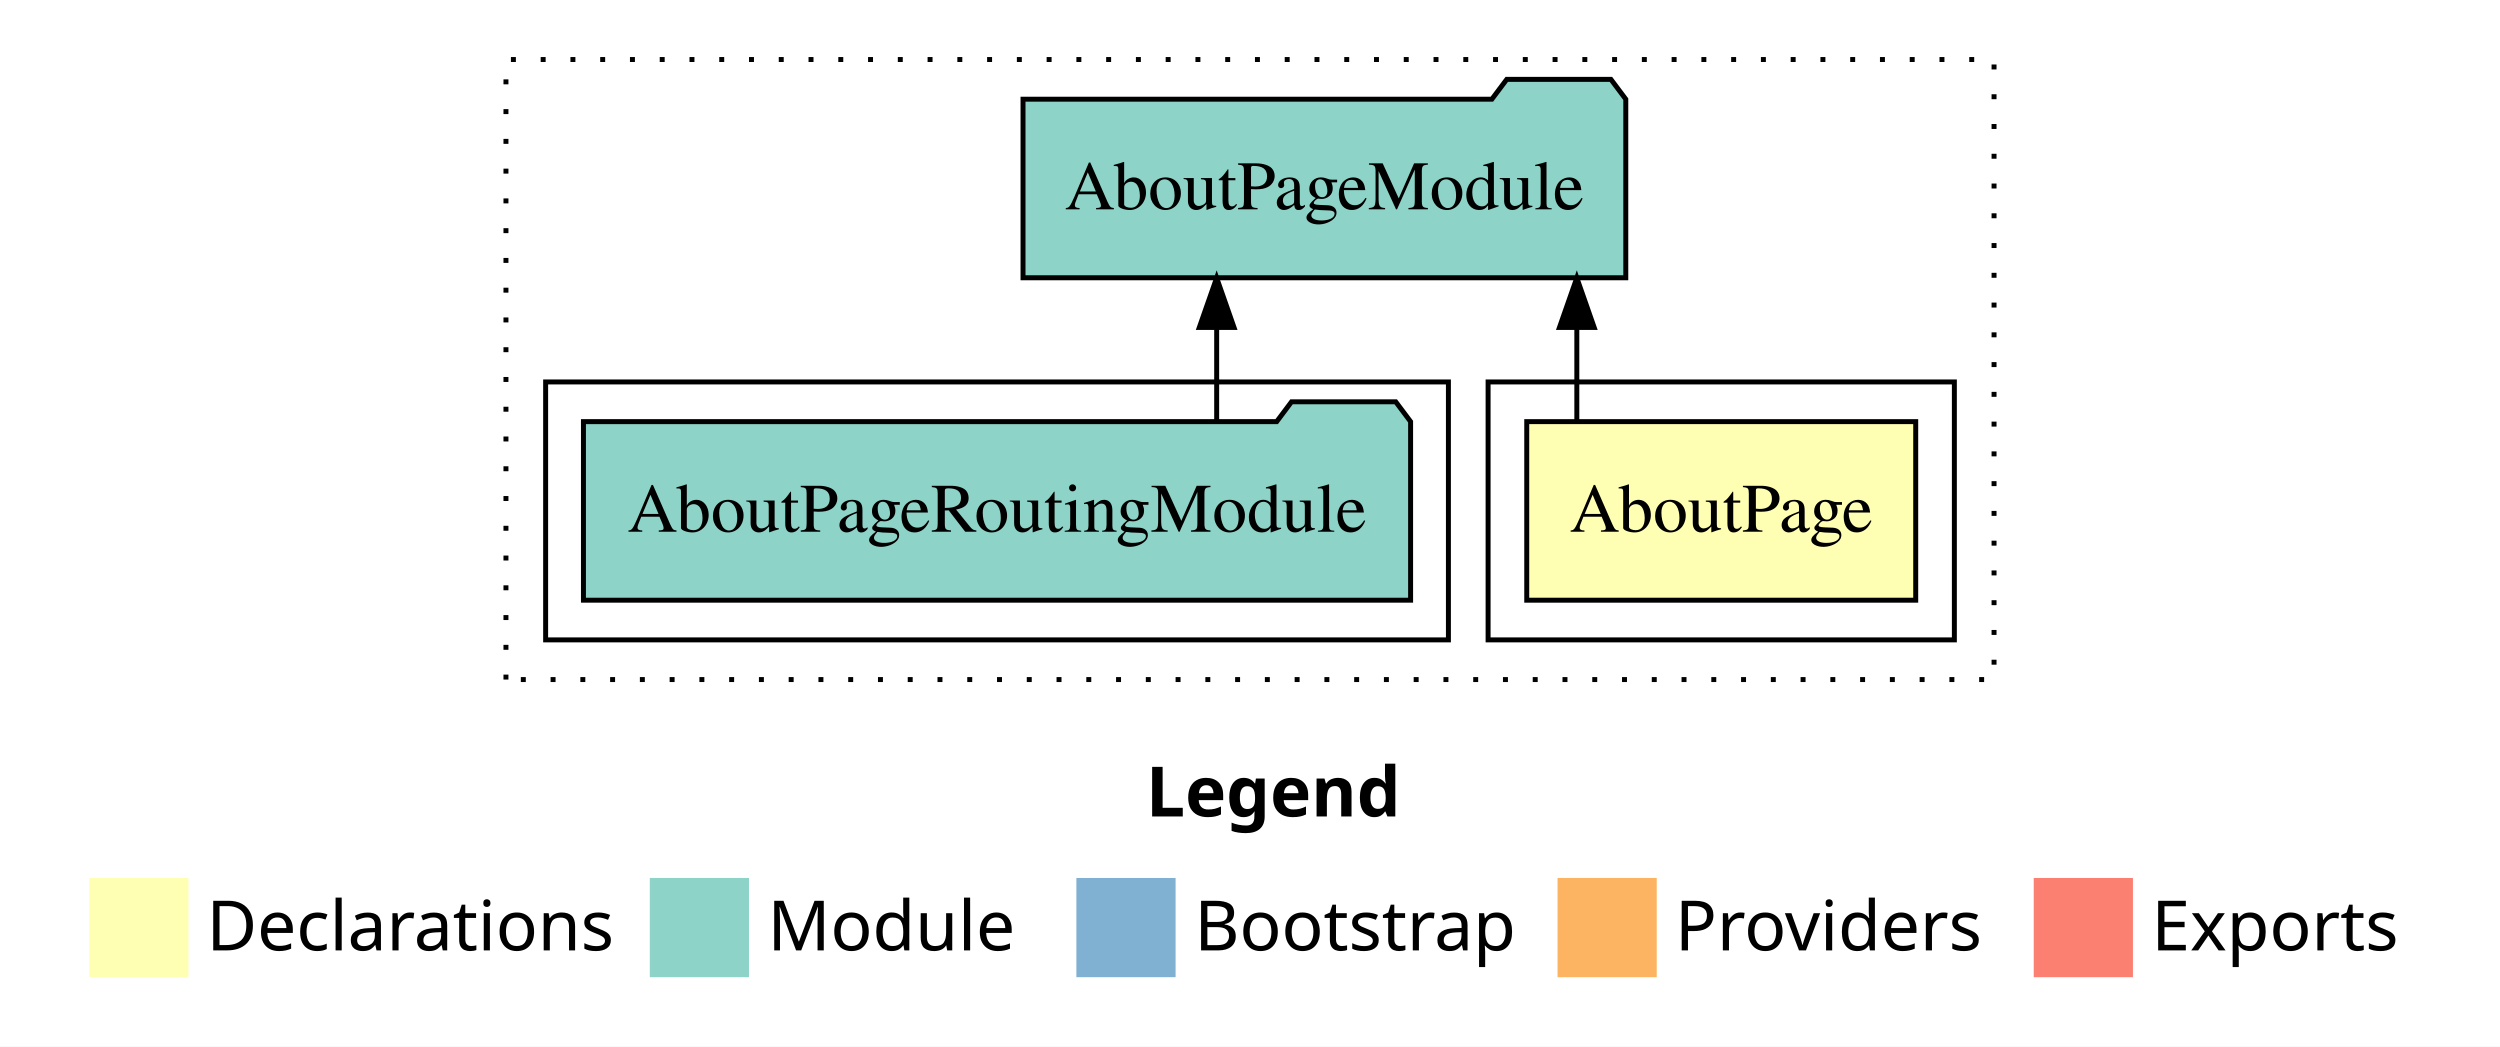
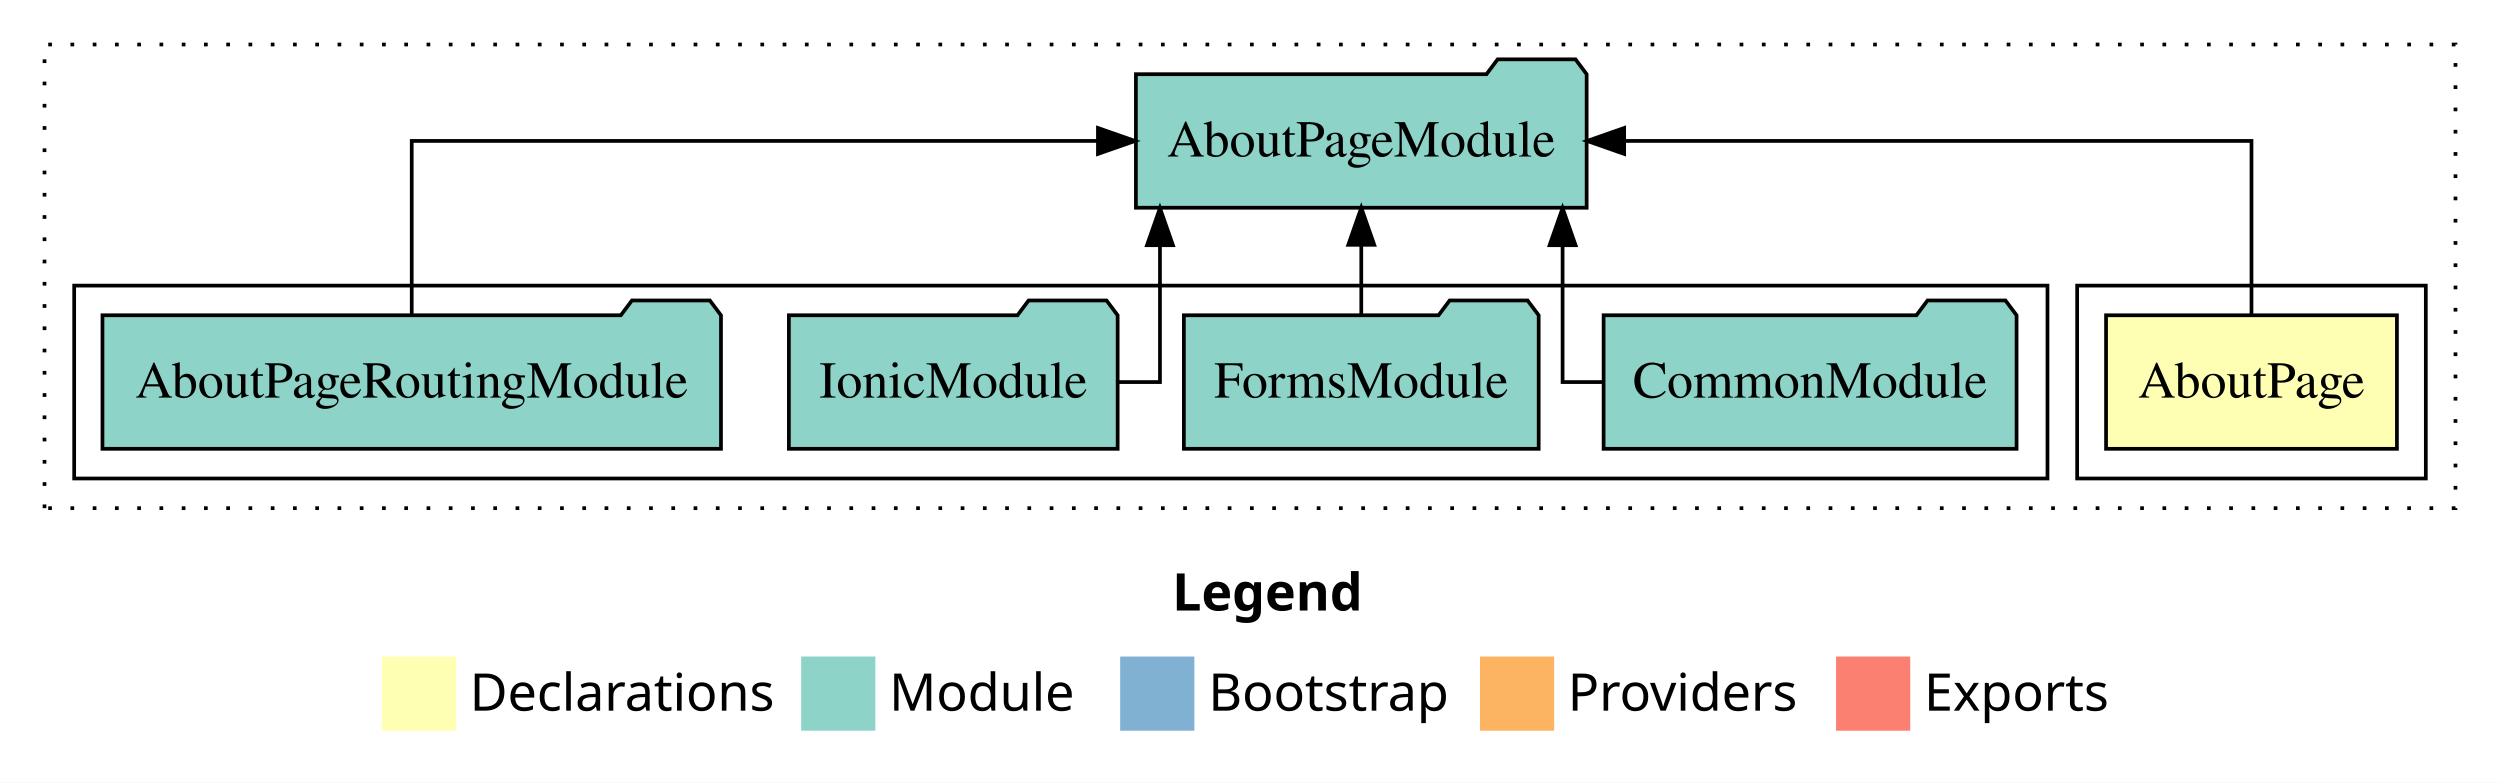
- <svg xmlns="http://www.w3.org/2000/svg" width="504pt" height="211pt" viewBox="0.00 0.00 504.00 211.00">
+ <svg xmlns="http://www.w3.org/2000/svg" width="674pt" height="211pt" viewBox="0.00 0.00 674.00 211.00">
  <g id="graph0" class="graph" transform="scale(1 1) rotate(0) translate(4 207)">
-     <polygon fill="#ffffff" stroke="transparent" points="-4,4 -4,-207 500,-207 500,4 -4,4" />
-     <text text-anchor="start" x="227.009" y="-42.4" font-family="sans-serif" font-weight="bold" font-size="14.00" fill="#000000">Legend</text>
-     <polygon fill="#ffffb3" stroke="transparent" points="14,-10 14,-30 34,-30 34,-10 14,-10" />
-     <text text-anchor="start" x="37.629" y="-15.4" font-family="sans-serif" font-size="14.00" fill="#000000">  Declarations</text>
-     <polygon fill="#8dd3c7" stroke="transparent" points="127,-10 127,-30 147,-30 147,-10 127,-10" />
-     <text text-anchor="start" x="150.725" y="-15.4" font-family="sans-serif" font-size="14.00" fill="#000000">  Module</text>
-     <polygon fill="#80b1d3" stroke="transparent" points="213,-10 213,-30 233,-30 233,-10 213,-10" />
-     <text text-anchor="start" x="236.781" y="-15.4" font-family="sans-serif" font-size="14.00" fill="#000000">  Bootstrap</text>
-     <polygon fill="#fdb462" stroke="transparent" points="310,-10 310,-30 330,-30 330,-10 310,-10" />
-     <text text-anchor="start" x="333.673" y="-15.4" font-family="sans-serif" font-size="14.00" fill="#000000">  Providers</text>
-     <polygon fill="#fb8072" stroke="transparent" points="406,-10 406,-30 426,-30 426,-10 406,-10" />
-     <text text-anchor="start" x="429.726" y="-15.4" font-family="sans-serif" font-size="14.00" fill="#000000">  Exports</text>
+     <polygon fill="#ffffff" stroke="transparent" points="-4,4 -4,-207 670,-207 670,4 -4,4" />
+     <text text-anchor="start" x="312.009" y="-42.4" font-family="sans-serif" font-weight="bold" font-size="14.00" fill="#000000">Legend</text>
+     <polygon fill="#ffffb3" stroke="transparent" points="99,-10 99,-30 119,-30 119,-10 99,-10" />
+     <text text-anchor="start" x="122.629" y="-15.4" font-family="sans-serif" font-size="14.00" fill="#000000">  Declarations</text>
+     <polygon fill="#8dd3c7" stroke="transparent" points="212,-10 212,-30 232,-30 232,-10 212,-10" />
+     <text text-anchor="start" x="235.725" y="-15.4" font-family="sans-serif" font-size="14.00" fill="#000000">  Module</text>
+     <polygon fill="#80b1d3" stroke="transparent" points="298,-10 298,-30 318,-30 318,-10 298,-10" />
+     <text text-anchor="start" x="321.781" y="-15.4" font-family="sans-serif" font-size="14.00" fill="#000000">  Bootstrap</text>
+     <polygon fill="#fdb462" stroke="transparent" points="395,-10 395,-30 415,-30 415,-10 395,-10" />
+     <text text-anchor="start" x="418.673" y="-15.4" font-family="sans-serif" font-size="14.00" fill="#000000">  Providers</text>
+     <polygon fill="#fb8072" stroke="transparent" points="491,-10 491,-30 511,-30 511,-10 491,-10" />
+     <text text-anchor="start" x="514.726" y="-15.4" font-family="sans-serif" font-size="14.00" fill="#000000">  Exports</text>
    <g id="clust1" class="cluster">
-       <polygon fill="none" stroke="#000000" stroke-dasharray="1,5" points="98,-70 98,-195 398,-195 398,-70 98,-70" />
+       <polygon fill="none" stroke="#000000" stroke-dasharray="1,5" points="8,-70 8,-195 658,-195 658,-70 8,-70" />
    </g>
    <g id="clust2" class="cluster">
-       <polygon fill="none" stroke="#000000" points="296,-78 296,-130 390,-130 390,-78 296,-78" />
+       <polygon fill="none" stroke="#000000" points="556,-78 556,-130 650,-130 650,-78 556,-78" />
    </g>
    <g id="clust4" class="cluster">
-       <polygon fill="none" stroke="#000000" points="106,-78 106,-130 288,-130 288,-78 106,-78" />
+       <polygon fill="none" stroke="#000000" points="16,-78 16,-130 548,-130 548,-78 16,-78" />
    </g>
    <g id="node1" class="node">
-       <polygon fill="#ffffb3" stroke="#000000" points="382.209,-122 303.791,-122 303.791,-86 382.209,-86 382.209,-122" />
-       <text text-anchor="middle" x="343" y="-99.8" font-family="Times,serif" font-size="14.00" fill="#000000">AboutPage</text>
+       <polygon fill="#ffffb3" stroke="#000000" points="642.209,-122 563.791,-122 563.791,-86 642.209,-86 642.209,-122" />
+       <text text-anchor="middle" x="603" y="-99.8" font-family="Times,serif" font-size="14.00" fill="#000000">AboutPage</text>
    </g>
    <g id="node2" class="node">
-       <polygon fill="#8dd3c7" stroke="#000000" points="323.759,-187 320.759,-191 299.759,-191 296.759,-187 202.241,-187 202.241,-151 323.759,-151 323.759,-187" />
-       <text text-anchor="middle" x="263" y="-164.8" font-family="Times,serif" font-size="14.00" fill="#000000">AboutPageModule</text>
+       <polygon fill="#8dd3c7" stroke="#000000" points="423.759,-187 420.759,-191 399.759,-191 396.759,-187 302.241,-187 302.241,-151 423.759,-151 423.759,-187" />
+       <text text-anchor="middle" x="363" y="-164.8" font-family="Times,serif" font-size="14.00" fill="#000000">AboutPageModule</text>
    </g>
    <g id="edge1" class="edge">
-       <path fill="none" stroke="#000000" d="M313.887,-122.106C313.887,-122.106 313.887,-140.991 313.887,-140.991" />
-       <polygon fill="#000000" stroke="#000000" points="310.387,-140.991 313.887,-150.991 317.387,-140.991 310.387,-140.991" />
+       <path fill="none" stroke="#000000" d="M603,-122.106C603,-141.339 603,-169 603,-169 603,-169 433.872,-169 433.872,-169" />
+       <polygon fill="#000000" stroke="#000000" points="433.872,-165.5 423.872,-169 433.872,-172.5 433.872,-165.5" />
    </g>
    <g id="node3" class="node">
-       <polygon fill="#8dd3c7" stroke="#000000" points="280.377,-122 277.377,-126 256.377,-126 253.377,-122 113.623,-122 113.623,-86 280.377,-86 280.377,-122" />
-       <text text-anchor="middle" x="197" y="-99.8" font-family="Times,serif" font-size="14.00" fill="#000000">AboutPageRoutingModule</text>
+       <polygon fill="#8dd3c7" stroke="#000000" points="539.668,-122 536.668,-126 515.668,-126 512.668,-122 428.332,-122 428.332,-86 539.668,-86 539.668,-122" />
+       <text text-anchor="middle" x="484" y="-99.8" font-family="Times,serif" font-size="14.00" fill="#000000">CommonModule</text>
    </g>
    <g id="edge2" class="edge">
-       <path fill="none" stroke="#000000" d="M241.28,-122.106C241.28,-122.106 241.28,-140.991 241.28,-140.991" />
-       <polygon fill="#000000" stroke="#000000" points="237.78,-140.991 241.28,-150.991 244.78,-140.991 237.78,-140.991" />
+       <path fill="none" stroke="#000000" d="M428.291,-104C421.707,-104 417.272,-104 417.272,-104 417.272,-104 417.272,-140.894 417.272,-140.894" />
+       <polygon fill="#000000" stroke="#000000" points="413.772,-140.894 417.272,-150.894 420.772,-140.894 413.772,-140.894" />
+     </g>
+     <g id="node4" class="node">
+       <polygon fill="#8dd3c7" stroke="#000000" points="410.829,-122 407.829,-126 386.829,-126 383.829,-122 315.171,-122 315.171,-86 410.829,-86 410.829,-122" />
+       <text text-anchor="middle" x="363" y="-99.8" font-family="Times,serif" font-size="14.00" fill="#000000">FormsModule</text>
+     </g>
+     <g id="edge3" class="edge">
+       <path fill="none" stroke="#000000" d="M363,-122.106C363,-122.106 363,-140.991 363,-140.991" />
+       <polygon fill="#000000" stroke="#000000" points="359.5,-140.991 363,-150.991 366.5,-140.991 359.5,-140.991" />
+     </g>
+     <g id="node5" class="node">
+       <polygon fill="#8dd3c7" stroke="#000000" points="297.316,-122 294.316,-126 273.316,-126 270.316,-122 208.684,-122 208.684,-86 297.316,-86 297.316,-122" />
+       <text text-anchor="middle" x="253" y="-99.8" font-family="Times,serif" font-size="14.00" fill="#000000">IonicModule</text>
+     </g>
+     <g id="edge4" class="edge">
+       <path fill="none" stroke="#000000" d="M297.181,-104C303.945,-104 308.728,-104 308.728,-104 308.728,-104 308.728,-140.894 308.728,-140.894" />
+       <polygon fill="#000000" stroke="#000000" points="305.228,-140.894 308.728,-150.894 312.228,-140.894 305.228,-140.894" />
+     </g>
+     <g id="node6" class="node">
+       <polygon fill="#8dd3c7" stroke="#000000" points="190.377,-122 187.377,-126 166.377,-126 163.377,-122 23.623,-122 23.623,-86 190.377,-86 190.377,-122" />
+       <text text-anchor="middle" x="107" y="-99.8" font-family="Times,serif" font-size="14.00" fill="#000000">AboutPageRoutingModule</text>
+     </g>
+     <g id="edge5" class="edge">
+       <path fill="none" stroke="#000000" d="M107,-122.106C107,-141.339 107,-169 107,-169 107,-169 292.007,-169 292.007,-169" />
+       <polygon fill="#000000" stroke="#000000" points="292.007,-172.5 302.007,-169 292.007,-165.5 292.007,-172.5" />
    </g>
  </g>
</svg>
